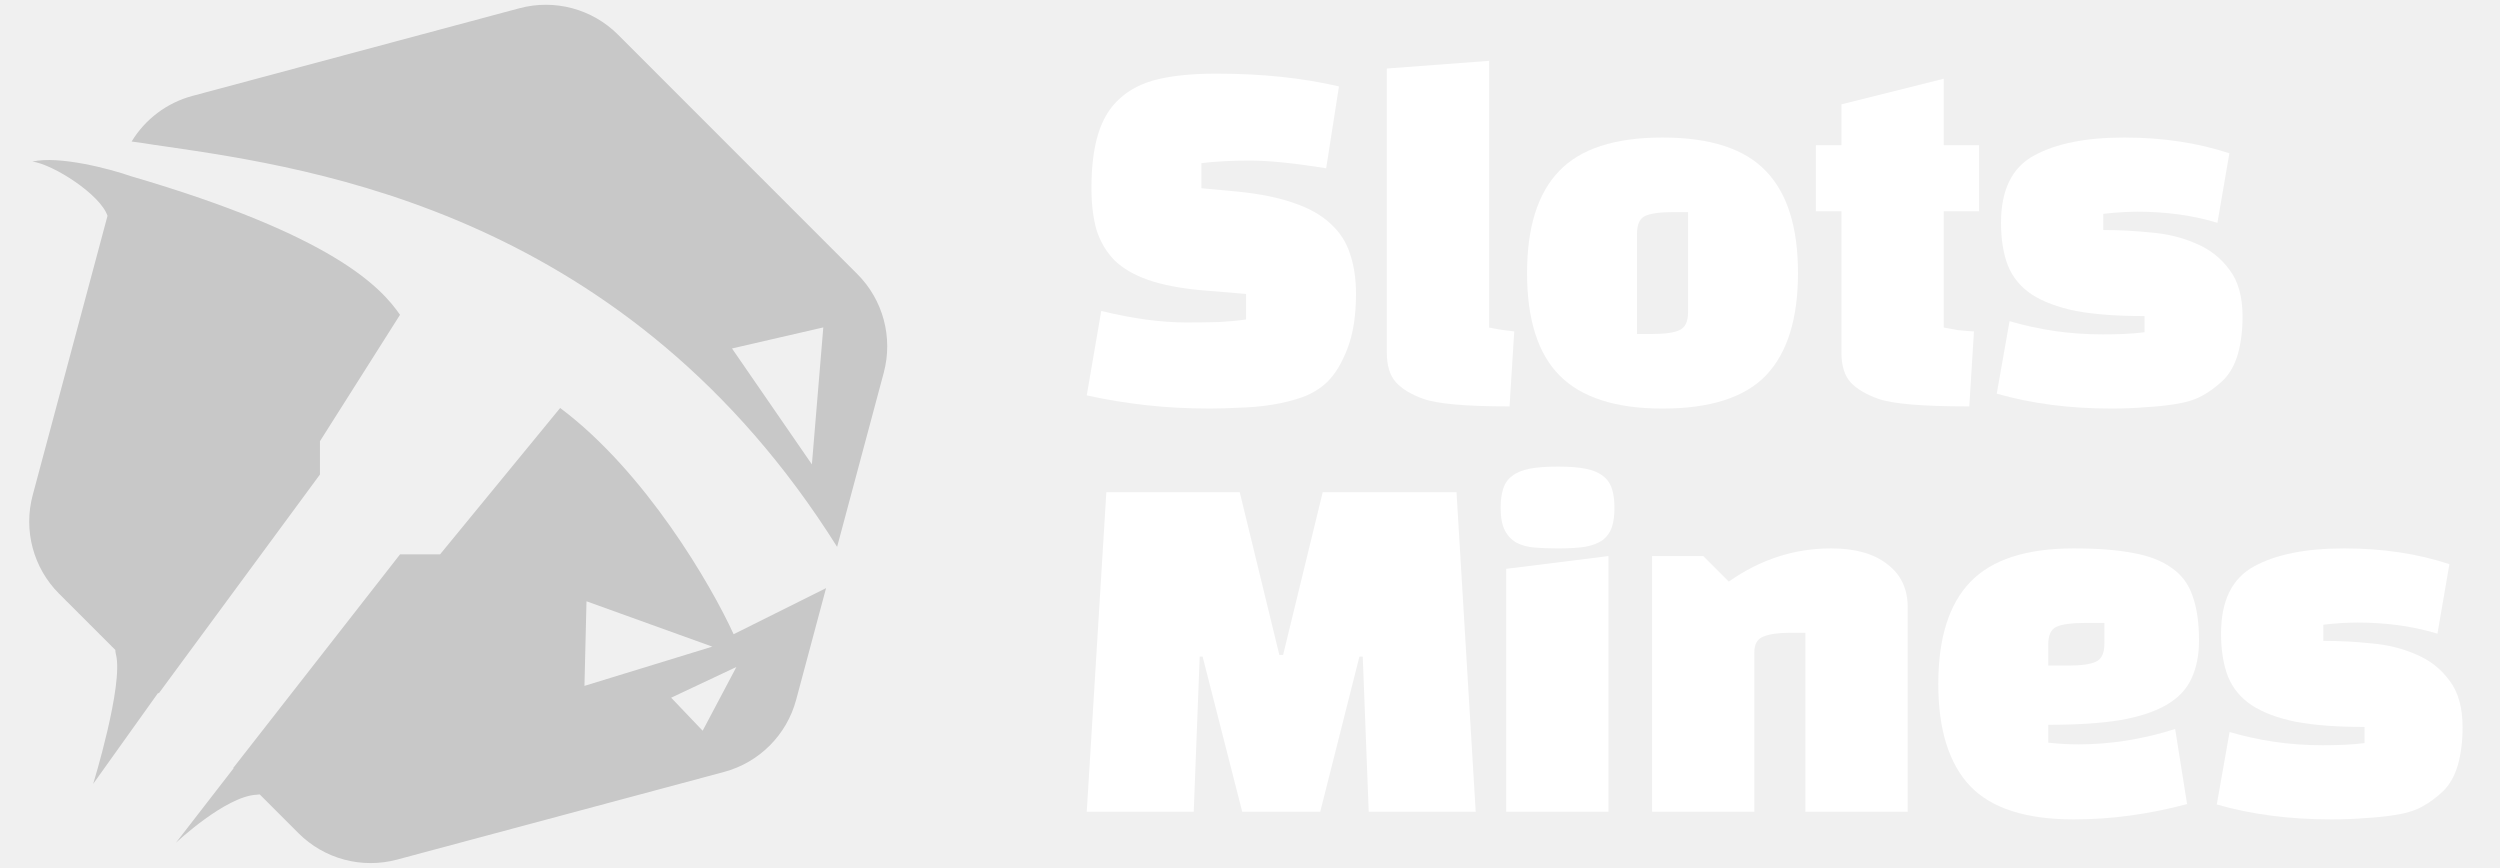
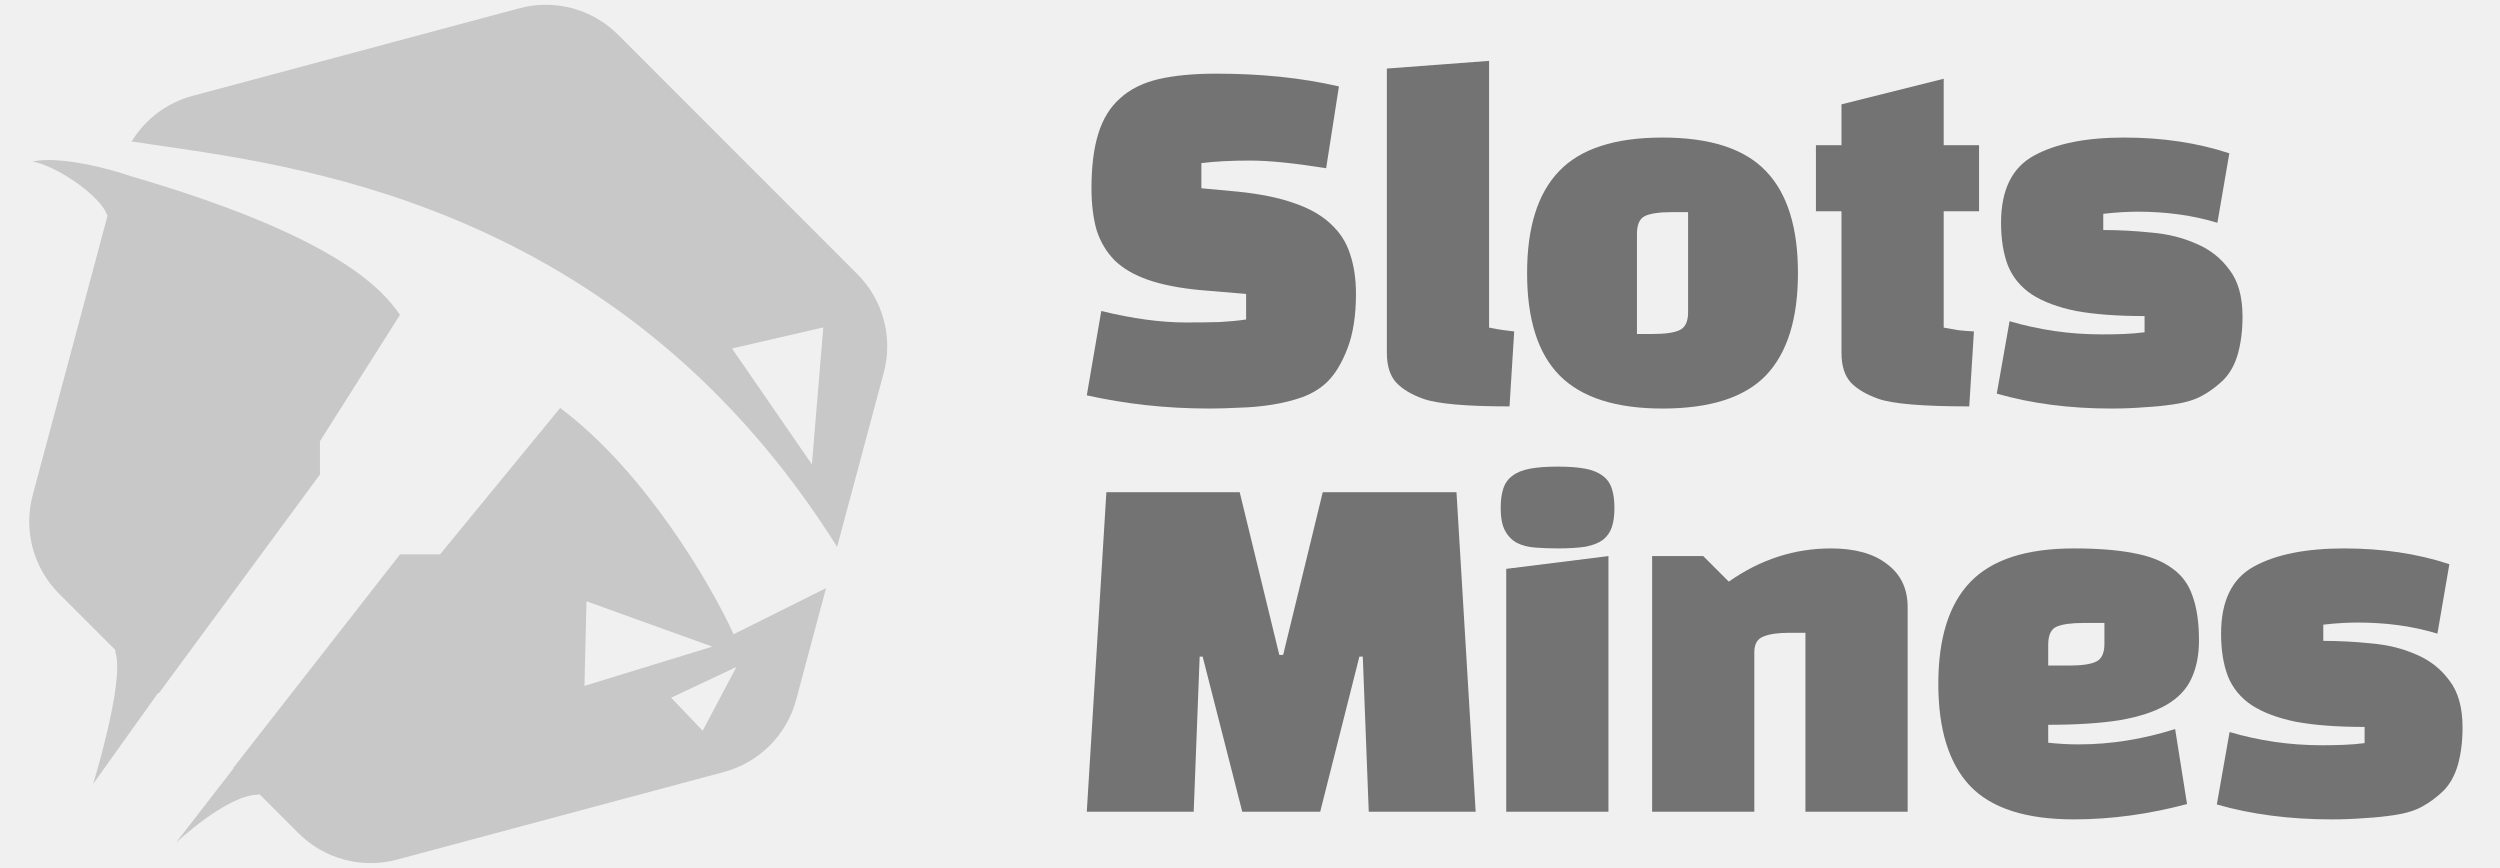
<svg xmlns="http://www.w3.org/2000/svg" width="98" height="34" viewBox="0 0 98 34" fill="none">
  <g style="mix-blend-mode:luminosity" clip-path="url(#clip0_4_320)">
-     <path d="M42.602 15.497L43.17 12.19C44.394 12.491 45.502 12.641 46.492 12.641C46.993 12.641 47.433 12.635 47.812 12.624C48.201 12.602 48.546 12.569 48.847 12.524V11.522L47.044 11.371C46.231 11.294 45.552 11.16 45.007 10.971C44.461 10.781 44.022 10.525 43.688 10.202C43.365 9.868 43.131 9.473 42.986 9.017C42.853 8.549 42.786 8.003 42.786 7.38C42.786 6.522 42.875 5.81 43.053 5.242C43.231 4.663 43.515 4.201 43.905 3.856C44.294 3.499 44.795 3.249 45.407 3.104C46.031 2.959 46.788 2.887 47.678 2.887C49.448 2.887 51.05 3.054 52.486 3.388L51.985 6.595C50.739 6.394 49.743 6.294 48.997 6.294C48.251 6.294 47.617 6.328 47.094 6.394V7.38L48.529 7.513C49.409 7.603 50.143 7.753 50.733 7.964C51.323 8.165 51.796 8.432 52.152 8.766C52.52 9.1 52.776 9.495 52.92 9.952C53.076 10.408 53.154 10.932 53.154 11.522C53.154 12.368 53.043 13.081 52.82 13.66C52.598 14.239 52.33 14.678 52.019 14.979C51.763 15.224 51.446 15.419 51.067 15.564C50.689 15.697 50.288 15.797 49.865 15.864C49.442 15.931 49.014 15.97 48.58 15.981C48.157 16.003 47.773 16.015 47.428 16.015C46.559 16.015 45.724 15.97 44.923 15.881C44.122 15.792 43.348 15.664 42.602 15.497Z" fill="white" />
-     <path d="M54.365 2.687L58.372 2.386V12.841C58.584 12.886 58.773 12.919 58.94 12.941C59.107 12.964 59.246 12.98 59.357 12.992L59.173 15.931C57.47 15.931 56.341 15.831 55.784 15.63C55.317 15.463 54.96 15.246 54.716 14.979C54.482 14.712 54.365 14.328 54.365 13.827V2.687Z" fill="white" />
-     <path d="M59.862 10.704C59.862 8.911 60.279 7.58 61.114 6.712C61.949 5.832 63.301 5.392 65.171 5.392C67.041 5.392 68.393 5.832 69.228 6.712C70.063 7.58 70.48 8.911 70.48 10.704C70.48 12.496 70.063 13.832 69.228 14.712C68.393 15.58 67.041 16.015 65.171 16.015C63.346 16.015 62.004 15.586 61.147 14.729C60.29 13.871 59.862 12.53 59.862 10.704ZM64.169 9.167V13.092H64.787C65.277 13.092 65.627 13.042 65.839 12.941C66.061 12.841 66.173 12.607 66.173 12.24V8.315H65.555C65.065 8.315 64.709 8.365 64.487 8.465C64.275 8.566 64.169 8.799 64.169 9.167Z" fill="white" />
-     <path d="M72.186 8.282H71.184V5.693H72.186V4.09L76.193 3.087V5.693H77.579V8.282H76.193V12.841C76.36 12.875 76.543 12.908 76.744 12.941C76.944 12.964 77.156 12.98 77.378 12.992L77.195 15.931C75.369 15.931 74.178 15.831 73.622 15.63C73.154 15.463 72.798 15.252 72.553 14.996C72.308 14.729 72.186 14.339 72.186 13.827V8.282Z" fill="white" />
-     <path d="M79.743 6.094C80.6 5.626 81.775 5.392 83.266 5.392C84.769 5.392 86.143 5.598 87.39 6.01L86.922 8.733C86.399 8.577 85.882 8.465 85.37 8.399C84.858 8.332 84.335 8.298 83.8 8.298C83.644 8.298 83.45 8.304 83.216 8.315C82.993 8.326 82.737 8.349 82.448 8.382V9.017C83.06 9.017 83.689 9.05 84.335 9.117C84.98 9.172 85.564 9.317 86.088 9.551C86.622 9.774 87.056 10.113 87.39 10.57C87.735 11.015 87.907 11.628 87.907 12.407C87.907 12.953 87.846 13.443 87.724 13.877C87.601 14.3 87.412 14.639 87.156 14.896C86.889 15.152 86.611 15.358 86.321 15.514C86.043 15.669 85.676 15.781 85.219 15.848C84.863 15.903 84.479 15.942 84.067 15.964C83.667 15.998 83.233 16.015 82.765 16.015C81.129 16.015 79.632 15.82 78.274 15.43L78.775 12.591C79.343 12.758 79.927 12.886 80.528 12.975C81.129 13.064 81.758 13.108 82.415 13.108C82.715 13.108 82.999 13.103 83.266 13.092C83.544 13.081 83.811 13.058 84.067 13.025V12.39C82.999 12.39 82.103 12.323 81.379 12.19C80.667 12.045 80.088 11.828 79.643 11.539C79.209 11.249 78.897 10.87 78.708 10.403C78.53 9.935 78.441 9.378 78.441 8.733C78.441 7.441 78.875 6.561 79.743 6.094Z" fill="white" />
-     <path d="M47.027 25.74L46.793 31.819H42.602L43.37 19.293H48.596L50.149 25.673H50.299L51.852 19.293H57.094L57.846 31.819H53.655L53.421 25.74H53.288L51.752 31.819H48.696L47.144 25.74H47.027Z" fill="white" />
-     <path d="M63.051 31.819H59.044V22.299L63.051 21.798V31.819ZM58.827 19.911C58.827 19.61 58.861 19.36 58.927 19.159C58.994 18.948 59.111 18.781 59.278 18.658C59.445 18.525 59.673 18.43 59.963 18.374C60.252 18.319 60.619 18.291 61.065 18.291C61.51 18.291 61.871 18.319 62.15 18.374C62.439 18.43 62.667 18.525 62.834 18.658C63.001 18.781 63.118 18.948 63.185 19.159C63.252 19.36 63.285 19.61 63.285 19.911C63.285 20.212 63.252 20.462 63.185 20.663C63.118 20.863 63.001 21.03 62.834 21.163C62.667 21.286 62.439 21.375 62.15 21.431C61.871 21.475 61.51 21.498 61.065 21.498C60.742 21.498 60.441 21.486 60.163 21.464C59.896 21.442 59.662 21.381 59.462 21.28C59.261 21.169 59.105 21.008 58.994 20.796C58.883 20.584 58.827 20.29 58.827 19.911Z" fill="white" />
-     <path d="M64.763 21.798H66.766L67.768 22.8C69.003 21.932 70.339 21.498 71.775 21.498C72.721 21.498 73.455 21.704 73.978 22.116C74.513 22.516 74.78 23.079 74.78 23.802V31.819H70.773V24.805H70.155C69.699 24.805 69.354 24.855 69.12 24.955C68.886 25.044 68.769 25.25 68.769 25.573V31.819H64.763V21.798Z" fill="white" />
-     <path d="M80.29 28.412V29.114C80.49 29.136 80.69 29.152 80.891 29.164C81.091 29.175 81.291 29.18 81.492 29.18C82.738 29.18 83.996 28.98 85.265 28.579L85.732 31.519C84.23 31.919 82.749 32.12 81.291 32.12C79.421 32.12 78.069 31.686 77.234 30.817C76.4 29.938 75.982 28.601 75.982 26.809C75.982 25.016 76.4 23.686 77.234 22.817C78.08 21.937 79.433 21.498 81.291 21.498C82.226 21.498 83.005 21.559 83.629 21.681C84.252 21.793 84.753 21.988 85.131 22.266C85.521 22.533 85.794 22.901 85.949 23.368C86.116 23.825 86.2 24.404 86.2 25.105C86.2 25.684 86.1 26.185 85.899 26.608C85.71 27.02 85.387 27.36 84.931 27.627C84.475 27.894 83.868 28.095 83.111 28.228C82.354 28.351 81.414 28.412 80.29 28.412ZM80.29 25.272V26.09H81.108C81.597 26.09 81.948 26.04 82.159 25.94C82.382 25.84 82.493 25.606 82.493 25.239V24.42H81.675C81.186 24.42 80.829 24.471 80.607 24.571C80.395 24.671 80.29 24.905 80.29 25.272Z" fill="white" />
-     <path d="M88.368 22.199C89.225 21.731 90.4 21.498 91.891 21.498C93.394 21.498 94.768 21.704 96.015 22.116L95.547 24.838C95.024 24.682 94.507 24.571 93.995 24.504C93.483 24.437 92.96 24.404 92.425 24.404C92.269 24.404 92.075 24.409 91.841 24.42C91.618 24.431 91.362 24.454 91.073 24.487V25.122C91.685 25.122 92.314 25.155 92.96 25.222C93.605 25.278 94.189 25.422 94.713 25.656C95.247 25.879 95.681 26.219 96.015 26.675C96.36 27.12 96.532 27.733 96.532 28.512C96.532 29.058 96.471 29.548 96.349 29.982C96.226 30.405 96.037 30.745 95.781 31.001C95.514 31.257 95.236 31.463 94.946 31.619C94.668 31.775 94.301 31.886 93.844 31.953C93.488 32.008 93.104 32.047 92.692 32.07C92.292 32.103 91.858 32.12 91.39 32.12C89.754 32.12 88.257 31.925 86.899 31.535L87.4 28.696C87.968 28.863 88.552 28.991 89.153 29.08C89.754 29.169 90.383 29.214 91.04 29.214C91.34 29.214 91.624 29.208 91.891 29.197C92.169 29.186 92.436 29.164 92.692 29.13V28.496C91.624 28.496 90.728 28.429 90.004 28.295C89.292 28.15 88.713 27.933 88.268 27.644C87.834 27.354 87.522 26.976 87.333 26.508C87.155 26.04 87.066 25.484 87.066 24.838C87.066 23.546 87.5 22.667 88.368 22.199Z" fill="white" />
+     <path d="M42.602 15.497L43.17 12.19C44.394 12.491 45.502 12.641 46.492 12.641C46.993 12.641 47.433 12.635 47.812 12.624C48.201 12.602 48.546 12.569 48.847 12.524V11.522L47.044 11.371C46.231 11.294 45.552 11.16 45.007 10.971C44.461 10.781 44.022 10.525 43.688 10.202C43.365 9.868 43.131 9.473 42.986 9.017C42.853 8.549 42.786 8.003 42.786 7.38C42.786 6.522 42.875 5.81 43.053 5.242C43.231 4.663 43.515 4.201 43.905 3.856C44.294 3.499 44.795 3.249 45.407 3.104C46.031 2.959 46.788 2.887 47.678 2.887C49.448 2.887 51.05 3.054 52.486 3.388L51.985 6.595C50.739 6.394 49.743 6.294 48.997 6.294C48.251 6.294 47.617 6.328 47.094 6.394V7.38L48.529 7.513C49.409 7.603 50.143 7.753 50.733 7.964C51.323 8.165 51.796 8.432 52.152 8.766C52.52 9.1 52.776 9.495 52.92 9.952C53.076 10.408 53.154 10.932 53.154 11.522C53.154 12.368 53.043 13.081 52.82 13.66C52.598 14.239 52.33 14.678 52.019 14.979C51.763 15.224 51.446 15.419 51.067 15.564C50.689 15.697 50.288 15.797 49.865 15.864C49.442 15.931 49.014 15.97 48.58 15.981C48.157 16.003 47.773 16.015 47.428 16.015C46.559 16.015 45.724 15.97 44.923 15.881C44.122 15.792 43.348 15.664 42.602 15.497Z" fill="#6c757d" />
+     <path d="M54.365 2.687L58.372 2.386V12.841C58.584 12.886 58.773 12.919 58.94 12.941C59.107 12.964 59.246 12.98 59.357 12.992L59.173 15.931C57.47 15.931 56.341 15.831 55.784 15.63C55.317 15.463 54.96 15.246 54.716 14.979C54.482 14.712 54.365 14.328 54.365 13.827V2.687Z" fill="#6c757d" />
+     <path d="M59.862 10.704C59.862 8.911 60.279 7.58 61.114 6.712C61.949 5.832 63.301 5.392 65.171 5.392C67.041 5.392 68.393 5.832 69.228 6.712C70.063 7.58 70.48 8.911 70.48 10.704C70.48 12.496 70.063 13.832 69.228 14.712C68.393 15.58 67.041 16.015 65.171 16.015C63.346 16.015 62.004 15.586 61.147 14.729C60.29 13.871 59.862 12.53 59.862 10.704ZM64.169 9.167V13.092H64.787C65.277 13.092 65.627 13.042 65.839 12.941C66.061 12.841 66.173 12.607 66.173 12.24V8.315H65.555C65.065 8.315 64.709 8.365 64.487 8.465C64.275 8.566 64.169 8.799 64.169 9.167Z" fill="#6c757d" />
+     <path d="M72.186 8.282H71.184V5.693H72.186V4.09L76.193 3.087V5.693H77.579V8.282H76.193V12.841C76.36 12.875 76.543 12.908 76.744 12.941C76.944 12.964 77.156 12.98 77.378 12.992L77.195 15.931C75.369 15.931 74.178 15.831 73.622 15.63C73.154 15.463 72.798 15.252 72.553 14.996C72.308 14.729 72.186 14.339 72.186 13.827V8.282Z" fill="#6c757d" />
+     <path d="M79.743 6.094C80.6 5.626 81.775 5.392 83.266 5.392C84.769 5.392 86.143 5.598 87.39 6.01L86.922 8.733C86.399 8.577 85.882 8.465 85.37 8.399C84.858 8.332 84.335 8.298 83.8 8.298C83.644 8.298 83.45 8.304 83.216 8.315C82.993 8.326 82.737 8.349 82.448 8.382V9.017C83.06 9.017 83.689 9.05 84.335 9.117C84.98 9.172 85.564 9.317 86.088 9.551C86.622 9.774 87.056 10.113 87.39 10.57C87.735 11.015 87.907 11.628 87.907 12.407C87.907 12.953 87.846 13.443 87.724 13.877C87.601 14.3 87.412 14.639 87.156 14.896C86.889 15.152 86.611 15.358 86.321 15.514C86.043 15.669 85.676 15.781 85.219 15.848C84.863 15.903 84.479 15.942 84.067 15.964C83.667 15.998 83.233 16.015 82.765 16.015C81.129 16.015 79.632 15.82 78.274 15.43L78.775 12.591C79.343 12.758 79.927 12.886 80.528 12.975C81.129 13.064 81.758 13.108 82.415 13.108C82.715 13.108 82.999 13.103 83.266 13.092C83.544 13.081 83.811 13.058 84.067 13.025V12.39C82.999 12.39 82.103 12.323 81.379 12.19C80.667 12.045 80.088 11.828 79.643 11.539C79.209 11.249 78.897 10.87 78.708 10.403C78.53 9.935 78.441 9.378 78.441 8.733C78.441 7.441 78.875 6.561 79.743 6.094Z" fill="#6c757d" />
+     <path d="M47.027 25.74L46.793 31.819H42.602L43.37 19.293H48.596L50.149 25.673H50.299L51.852 19.293H57.094L57.846 31.819H53.655L53.421 25.74H53.288L51.752 31.819H48.696L47.144 25.74H47.027Z" fill="#6c757d" />
+     <path d="M63.051 31.819H59.044V22.299L63.051 21.798V31.819ZM58.827 19.911C58.827 19.61 58.861 19.36 58.927 19.159C58.994 18.948 59.111 18.781 59.278 18.658C59.445 18.525 59.673 18.43 59.963 18.374C60.252 18.319 60.619 18.291 61.065 18.291C61.51 18.291 61.871 18.319 62.15 18.374C62.439 18.43 62.667 18.525 62.834 18.658C63.001 18.781 63.118 18.948 63.185 19.159C63.252 19.36 63.285 19.61 63.285 19.911C63.285 20.212 63.252 20.462 63.185 20.663C63.118 20.863 63.001 21.03 62.834 21.163C62.667 21.286 62.439 21.375 62.15 21.431C61.871 21.475 61.51 21.498 61.065 21.498C60.742 21.498 60.441 21.486 60.163 21.464C59.896 21.442 59.662 21.381 59.462 21.28C59.261 21.169 59.105 21.008 58.994 20.796C58.883 20.584 58.827 20.29 58.827 19.911Z" fill="#6c757d" />
+     <path d="M64.763 21.798H66.766L67.768 22.8C69.003 21.932 70.339 21.498 71.775 21.498C72.721 21.498 73.455 21.704 73.978 22.116C74.513 22.516 74.78 23.079 74.78 23.802V31.819H70.773V24.805H70.155C69.699 24.805 69.354 24.855 69.12 24.955C68.886 25.044 68.769 25.25 68.769 25.573V31.819H64.763V21.798Z" fill="#6c757d" />
+     <path d="M80.29 28.412V29.114C80.49 29.136 80.69 29.152 80.891 29.164C81.091 29.175 81.291 29.18 81.492 29.18C82.738 29.18 83.996 28.98 85.265 28.579L85.732 31.519C84.23 31.919 82.749 32.12 81.291 32.12C79.421 32.12 78.069 31.686 77.234 30.817C76.4 29.938 75.982 28.601 75.982 26.809C75.982 25.016 76.4 23.686 77.234 22.817C78.08 21.937 79.433 21.498 81.291 21.498C82.226 21.498 83.005 21.559 83.629 21.681C84.252 21.793 84.753 21.988 85.131 22.266C85.521 22.533 85.794 22.901 85.949 23.368C86.116 23.825 86.2 24.404 86.2 25.105C86.2 25.684 86.1 26.185 85.899 26.608C85.71 27.02 85.387 27.36 84.931 27.627C84.475 27.894 83.868 28.095 83.111 28.228C82.354 28.351 81.414 28.412 80.29 28.412ZM80.29 25.272V26.09H81.108C81.597 26.09 81.948 26.04 82.159 25.94C82.382 25.84 82.493 25.606 82.493 25.239V24.42H81.675C81.186 24.42 80.829 24.471 80.607 24.571C80.395 24.671 80.29 24.905 80.29 25.272Z" fill="#6c757d" />
+     <path d="M88.368 22.199C89.225 21.731 90.4 21.498 91.891 21.498C93.394 21.498 94.768 21.704 96.015 22.116L95.547 24.838C95.024 24.682 94.507 24.571 93.995 24.504C93.483 24.437 92.96 24.404 92.425 24.404C92.269 24.404 92.075 24.409 91.841 24.42C91.618 24.431 91.362 24.454 91.073 24.487V25.122C91.685 25.122 92.314 25.155 92.96 25.222C93.605 25.278 94.189 25.422 94.713 25.656C95.247 25.879 95.681 26.219 96.015 26.675C96.36 27.12 96.532 27.733 96.532 28.512C96.532 29.058 96.471 29.548 96.349 29.982C96.226 30.405 96.037 30.745 95.781 31.001C95.514 31.257 95.236 31.463 94.946 31.619C94.668 31.775 94.301 31.886 93.844 31.953C93.488 32.008 93.104 32.047 92.692 32.07C92.292 32.103 91.858 32.12 91.39 32.12C89.754 32.12 88.257 31.925 86.899 31.535L87.4 28.696C87.968 28.863 88.552 28.991 89.153 29.08C89.754 29.169 90.383 29.214 91.04 29.214C91.34 29.214 91.624 29.208 91.891 29.197C92.169 29.186 92.436 29.164 92.692 29.13V28.496C91.624 28.496 90.728 28.429 90.004 28.295C89.292 28.15 88.713 27.933 88.268 27.644C87.834 27.354 87.522 26.976 87.333 26.508C87.155 26.04 87.066 25.484 87.066 24.838C87.066 23.546 87.5 22.667 88.368 22.199Z" fill="#6c757d" />
    <path fill-rule="evenodd" clip-rule="evenodd" d="M24.226 1.359C23.215 0.348 21.742 -0.047 20.361 0.323L7.544 3.759C6.534 4.029 5.686 4.679 5.159 5.548C5.472 5.589 5.77 5.632 6.037 5.677L6.433 5.734C12.374 6.599 24.616 8.381 32.815 21.438L34.644 14.609C35.013 13.229 34.619 11.756 33.609 10.745L24.226 1.359ZM32.382 23.054L28.758 24.861C27.886 22.948 25.305 18.496 21.958 15.992L17.25 21.731H15.681L9.143 30.103L9.156 30.117L6.894 33.039C6.894 33.039 8.836 31.211 10.064 31.153C10.105 31.151 10.144 31.147 10.18 31.141L11.699 32.661C12.71 33.672 14.183 34.067 15.564 33.697L28.381 30.261C29.761 29.891 30.839 28.813 31.209 27.433L32.382 23.054ZM6.223 27.182L12.542 18.601V17.296L15.681 12.34C14.932 11.262 13.076 9.231 5.144 6.91C4.306 6.617 2.32 6.094 1.267 6.334C2.085 6.44 3.939 7.629 4.214 8.462L1.281 19.411C0.912 20.791 1.306 22.264 2.316 23.275L4.521 25.48C4.52 25.528 4.529 25.588 4.546 25.659C4.845 26.852 3.652 30.729 3.652 30.729L6.2 27.16L6.223 27.182ZM28.695 13.66L31.826 18.203L32.273 12.835L28.695 13.66ZM27.921 25.348L22.911 26.886L22.991 23.571L27.921 25.348ZM27.544 28.644L28.866 26.146L26.31 27.35L27.544 28.644Z" fill="#FFC736" />
  </g>
  <defs>
    <clipPath id="clip0_4_320">
-       <rect width="97" height="34" fill="white" transform="translate(0.499939)" />
+       <rect width="97" height="34" fill="#6c757d" transform="translate(0.499939)" />
    </clipPath>
  </defs>
</svg>
